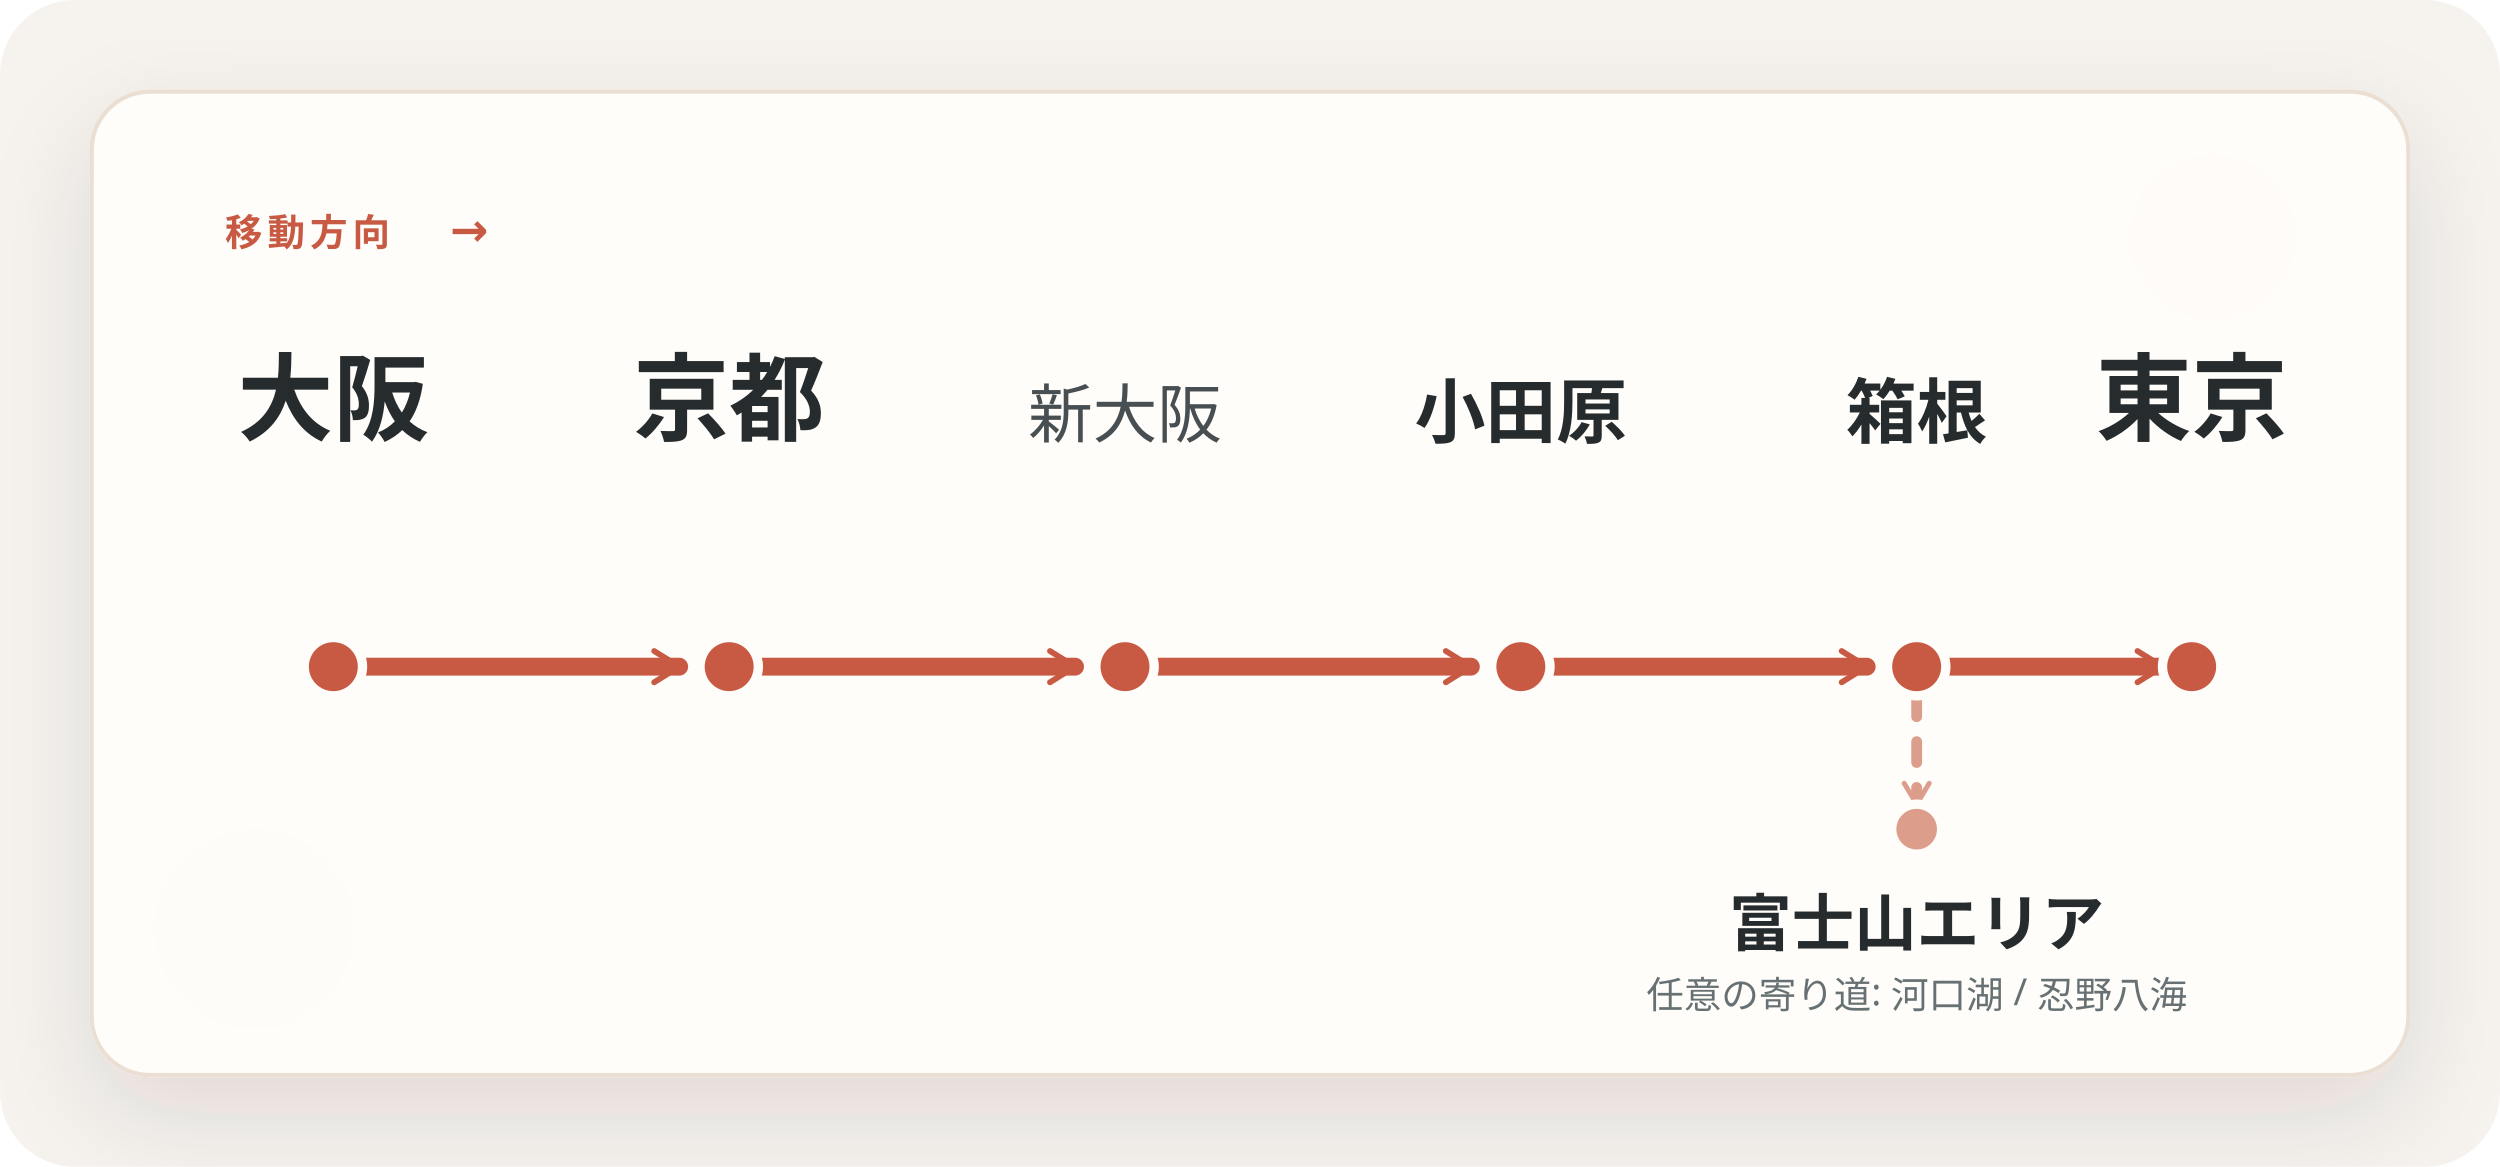
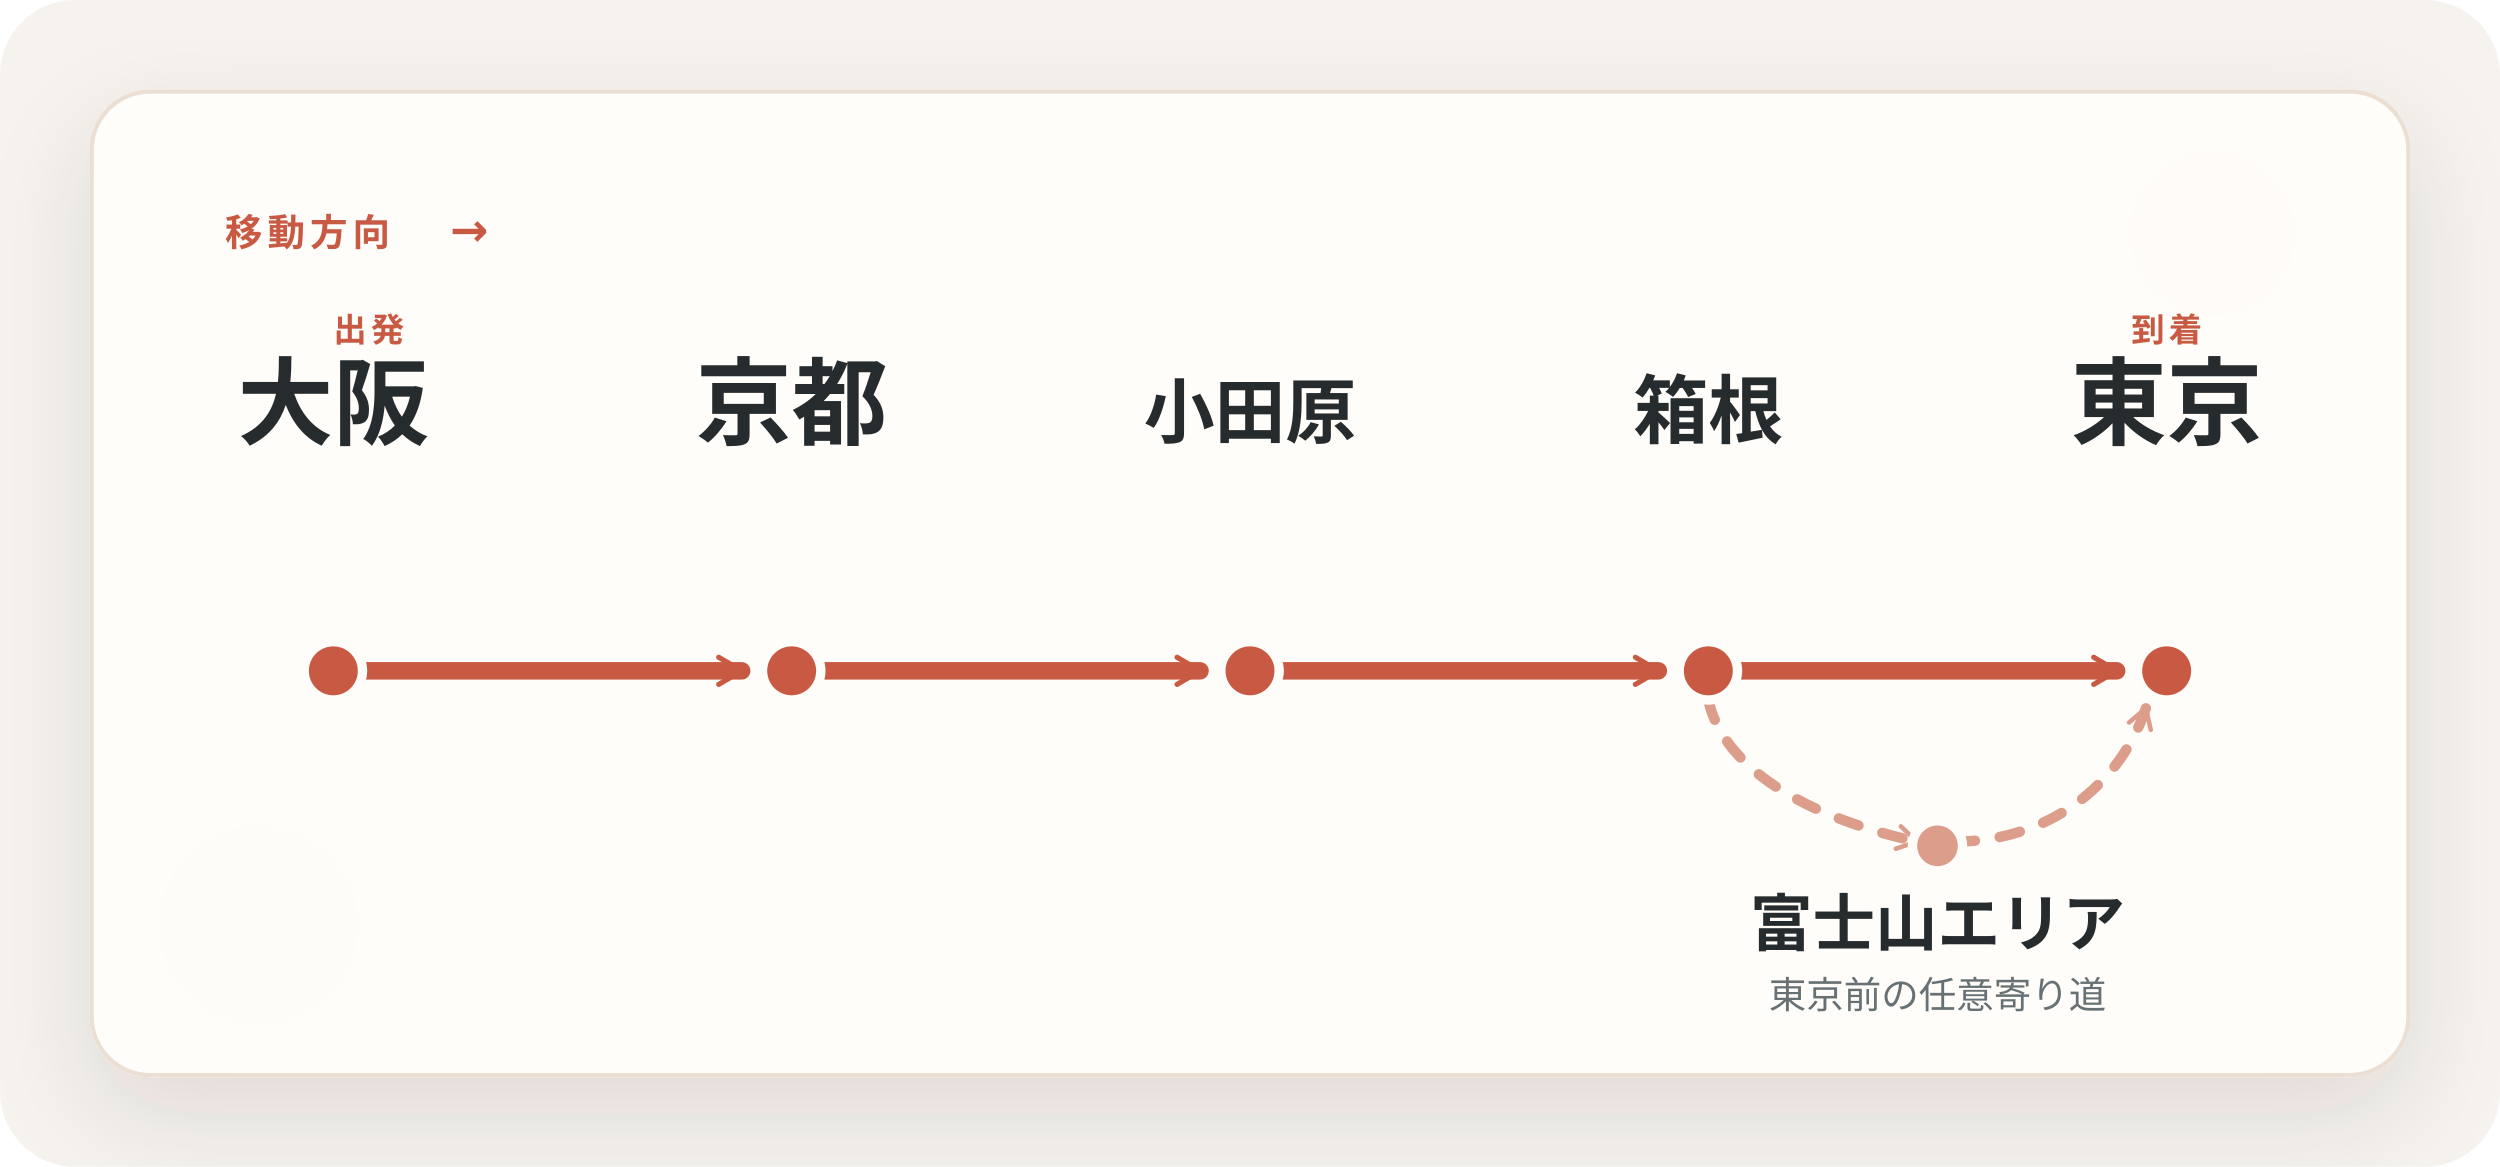
<svg xmlns="http://www.w3.org/2000/svg" viewBox="0 0 1200 560" role="img" aria-labelledby="title desc">
  <defs>
    <filter id="panelShadow" x="-12%" y="-12%" width="124%" height="124%">
      <feDropShadow dx="0" dy="18" stdDeviation="24" flood-color="#3c2b23" flood-opacity="0.11" />
    </filter>
-     <marker id="routeArrow" markerWidth="19" markerHeight="19" refX="14" refY="9.5" orient="auto" markerUnits="userSpaceOnUse">
-       <path d="M2 2L14 9.5L2 17" fill="none" stroke="#c85a44" stroke-width="2.8" stroke-linecap="round" stroke-linejoin="round" />
+     <marker id="routeArrow" markerWidth="17" markerHeight="17" refX="13" refY="8.5" orient="auto" markerUnits="userSpaceOnUse">
+       <path d="M2 2L13 8.5L2 15" fill="none" stroke="#c85a44" stroke-width="2.5" stroke-linecap="round" stroke-linejoin="round" />
    </marker>
-     <marker id="detourArrow" markerWidth="16" markerHeight="16" refX="12" refY="8" orient="auto" markerUnits="userSpaceOnUse">
-       <path d="M2 2L12 8L2 14" fill="none" stroke="#dc9e8b" stroke-width="2.4" stroke-linecap="round" stroke-linejoin="round" />
+     <marker id="detourArrow" markerWidth="15" markerHeight="15" refX="11" refY="7.5" orient="auto" markerUnits="userSpaceOnUse">
+       <path d="M2 2L11 7.5L2 13" fill="none" stroke="#dc9e8b" stroke-width="2.2" stroke-linecap="round" stroke-linejoin="round" />
    </marker>
  </defs>
  <rect width="1200" height="560" rx="36" fill="#f6f3ef" />
  <g filter="url(#panelShadow)">
    <rect x="44" y="44" width="1112" height="472" rx="28" fill="#fffdfa" stroke="#ebdfd3" stroke-width="2" />
  </g>
-   <circle cx="1062" cy="114" r="40" fill="#f3ddd4" opacity="0.05" />
-   <circle cx="122" cy="446" r="48" fill="#dfe8e2" opacity="0.05" />
+   <circle cx="1062" cy="112" r="40" fill="#f3ddd4" opacity="0.04" />
+   <circle cx="124" cy="444" r="48" fill="#dfe8e2" opacity="0.04" />
  <g font-family="'Hiragino Sans', 'Yu Gothic', sans-serif">
    <text x="108" y="118" fill="#c85a44" font-size="18" font-weight="700" letter-spacing="2.4">移動方向</text>
    <text x="216" y="118" fill="#c85a44" font-size="22" font-weight="700">→</text>
+     <text x="160" y="164" fill="#c85a44" font-size="16" font-weight="700" letter-spacing="2">出発</text>
+     <text x="1040" y="164" text-anchor="middle" fill="#c85a44" font-size="16" font-weight="700" letter-spacing="2">到着</text>
  </g>
-   <g fill="none" stroke="#c85a44" stroke-width="8.6" stroke-linecap="round" stroke-linejoin="round">
-     <path d="M175 320H326" marker-end="url(#routeArrow)" />
-     <path d="M365 320H516" marker-end="url(#routeArrow)" />
-     <path d="M555 320H706" marker-end="url(#routeArrow)" />
-     <path d="M745 320H896" marker-end="url(#routeArrow)" />
-     <path d="M935 320H1038" marker-end="url(#routeArrow)" />
+   <g fill="none" stroke="#c85a44" stroke-width="8.4" stroke-linecap="round" stroke-linejoin="round">
+     <path d="M175 322H356" marker-end="url(#routeArrow)" />
+     <path d="M395 322H576" marker-end="url(#routeArrow)" />
+     <path d="M615 322H796" marker-end="url(#routeArrow)" />
+     <path d="M835 322H1016" marker-end="url(#routeArrow)" />
  </g>
-   <g fill="none" stroke="#dc9e8b" stroke-width="5.2" stroke-linecap="round" stroke-linejoin="round" stroke-dasharray="10 12">
-     <path d="M920 334V386" marker-end="url(#detourArrow)" />
+   <g fill="none" stroke="#dc9e8b" stroke-width="5" stroke-linecap="round" stroke-linejoin="round" stroke-dasharray="10 12">
+     <path d="M820 336C826 364 858 390 920 404" marker-end="url(#detourArrow)" />
+     <path d="M938 404C984 404 1018 376 1030 340" marker-end="url(#detourArrow)" />
  </g>
  <g fill="#c85a44" stroke="#fffdfa" stroke-width="4.5">
-     <circle cx="160" cy="320" r="14" />
-     <circle cx="350" cy="320" r="14" />
-     <circle cx="540" cy="320" r="14" />
-     <circle cx="730" cy="320" r="14" />
-     <circle cx="920" cy="320" r="14" />
-     <circle cx="920" cy="398" r="12" fill="#dc9e8b" />
-     <circle cx="1052" cy="320" r="14" />
+     <circle cx="160" cy="322" r="14" />
+     <circle cx="380" cy="322" r="14" />
+     <circle cx="600" cy="322" r="14" />
+     <circle cx="820" cy="322" r="14" />
+     <circle cx="1040" cy="322" r="14" />
+     <circle cx="930" cy="406" r="12" fill="#dc9e8b" />
  </g>
  <g fill="#262b2d" text-anchor="middle" font-family="'Hiragino Sans', 'Yu Gothic', sans-serif">
-     <text x="160" y="208" font-size="46" font-weight="700">大阪</text>
-     <text x="350" y="208" font-size="46" font-weight="700">京都</text>
-     <text x="540" y="210" font-size="31" font-weight="500" fill="#474f52">新大阪</text>
-     <text x="730" y="210" font-size="34" font-weight="580">小田原</text>
-     <text x="920" y="210" font-size="34" font-weight="580">箱根</text>
-     <text x="1052" y="208" font-size="46" font-weight="700">東京</text>
+     <text x="160" y="210" font-size="46" font-weight="700">大阪</text>
+     <text x="380" y="210" font-size="46" font-weight="700">京都</text>
+     <text x="600" y="210" font-size="34" font-weight="580">小田原</text>
+     <text x="820" y="210" font-size="36" font-weight="650">箱根</text>
+     <text x="1040" y="210" font-size="46" font-weight="700">東京</text>
  </g>
  <g fill="#262b2d" text-anchor="middle" font-family="'Hiragino Sans', 'Yu Gothic', sans-serif">
-     <text x="920" y="454" font-size="30" font-weight="700">富士山エリア</text>
-     <text x="920" y="484" font-size="18" font-weight="500" fill="#677173">任意の寄り道: 河口湖 / 忍野八海</text>
+     <text x="930" y="454" font-size="30" font-weight="700">富士山エリア</text>
+     <text x="930" y="484" font-size="18" font-weight="500" fill="#677173">東京前の任意寄り道</text>
  </g>
</svg>
